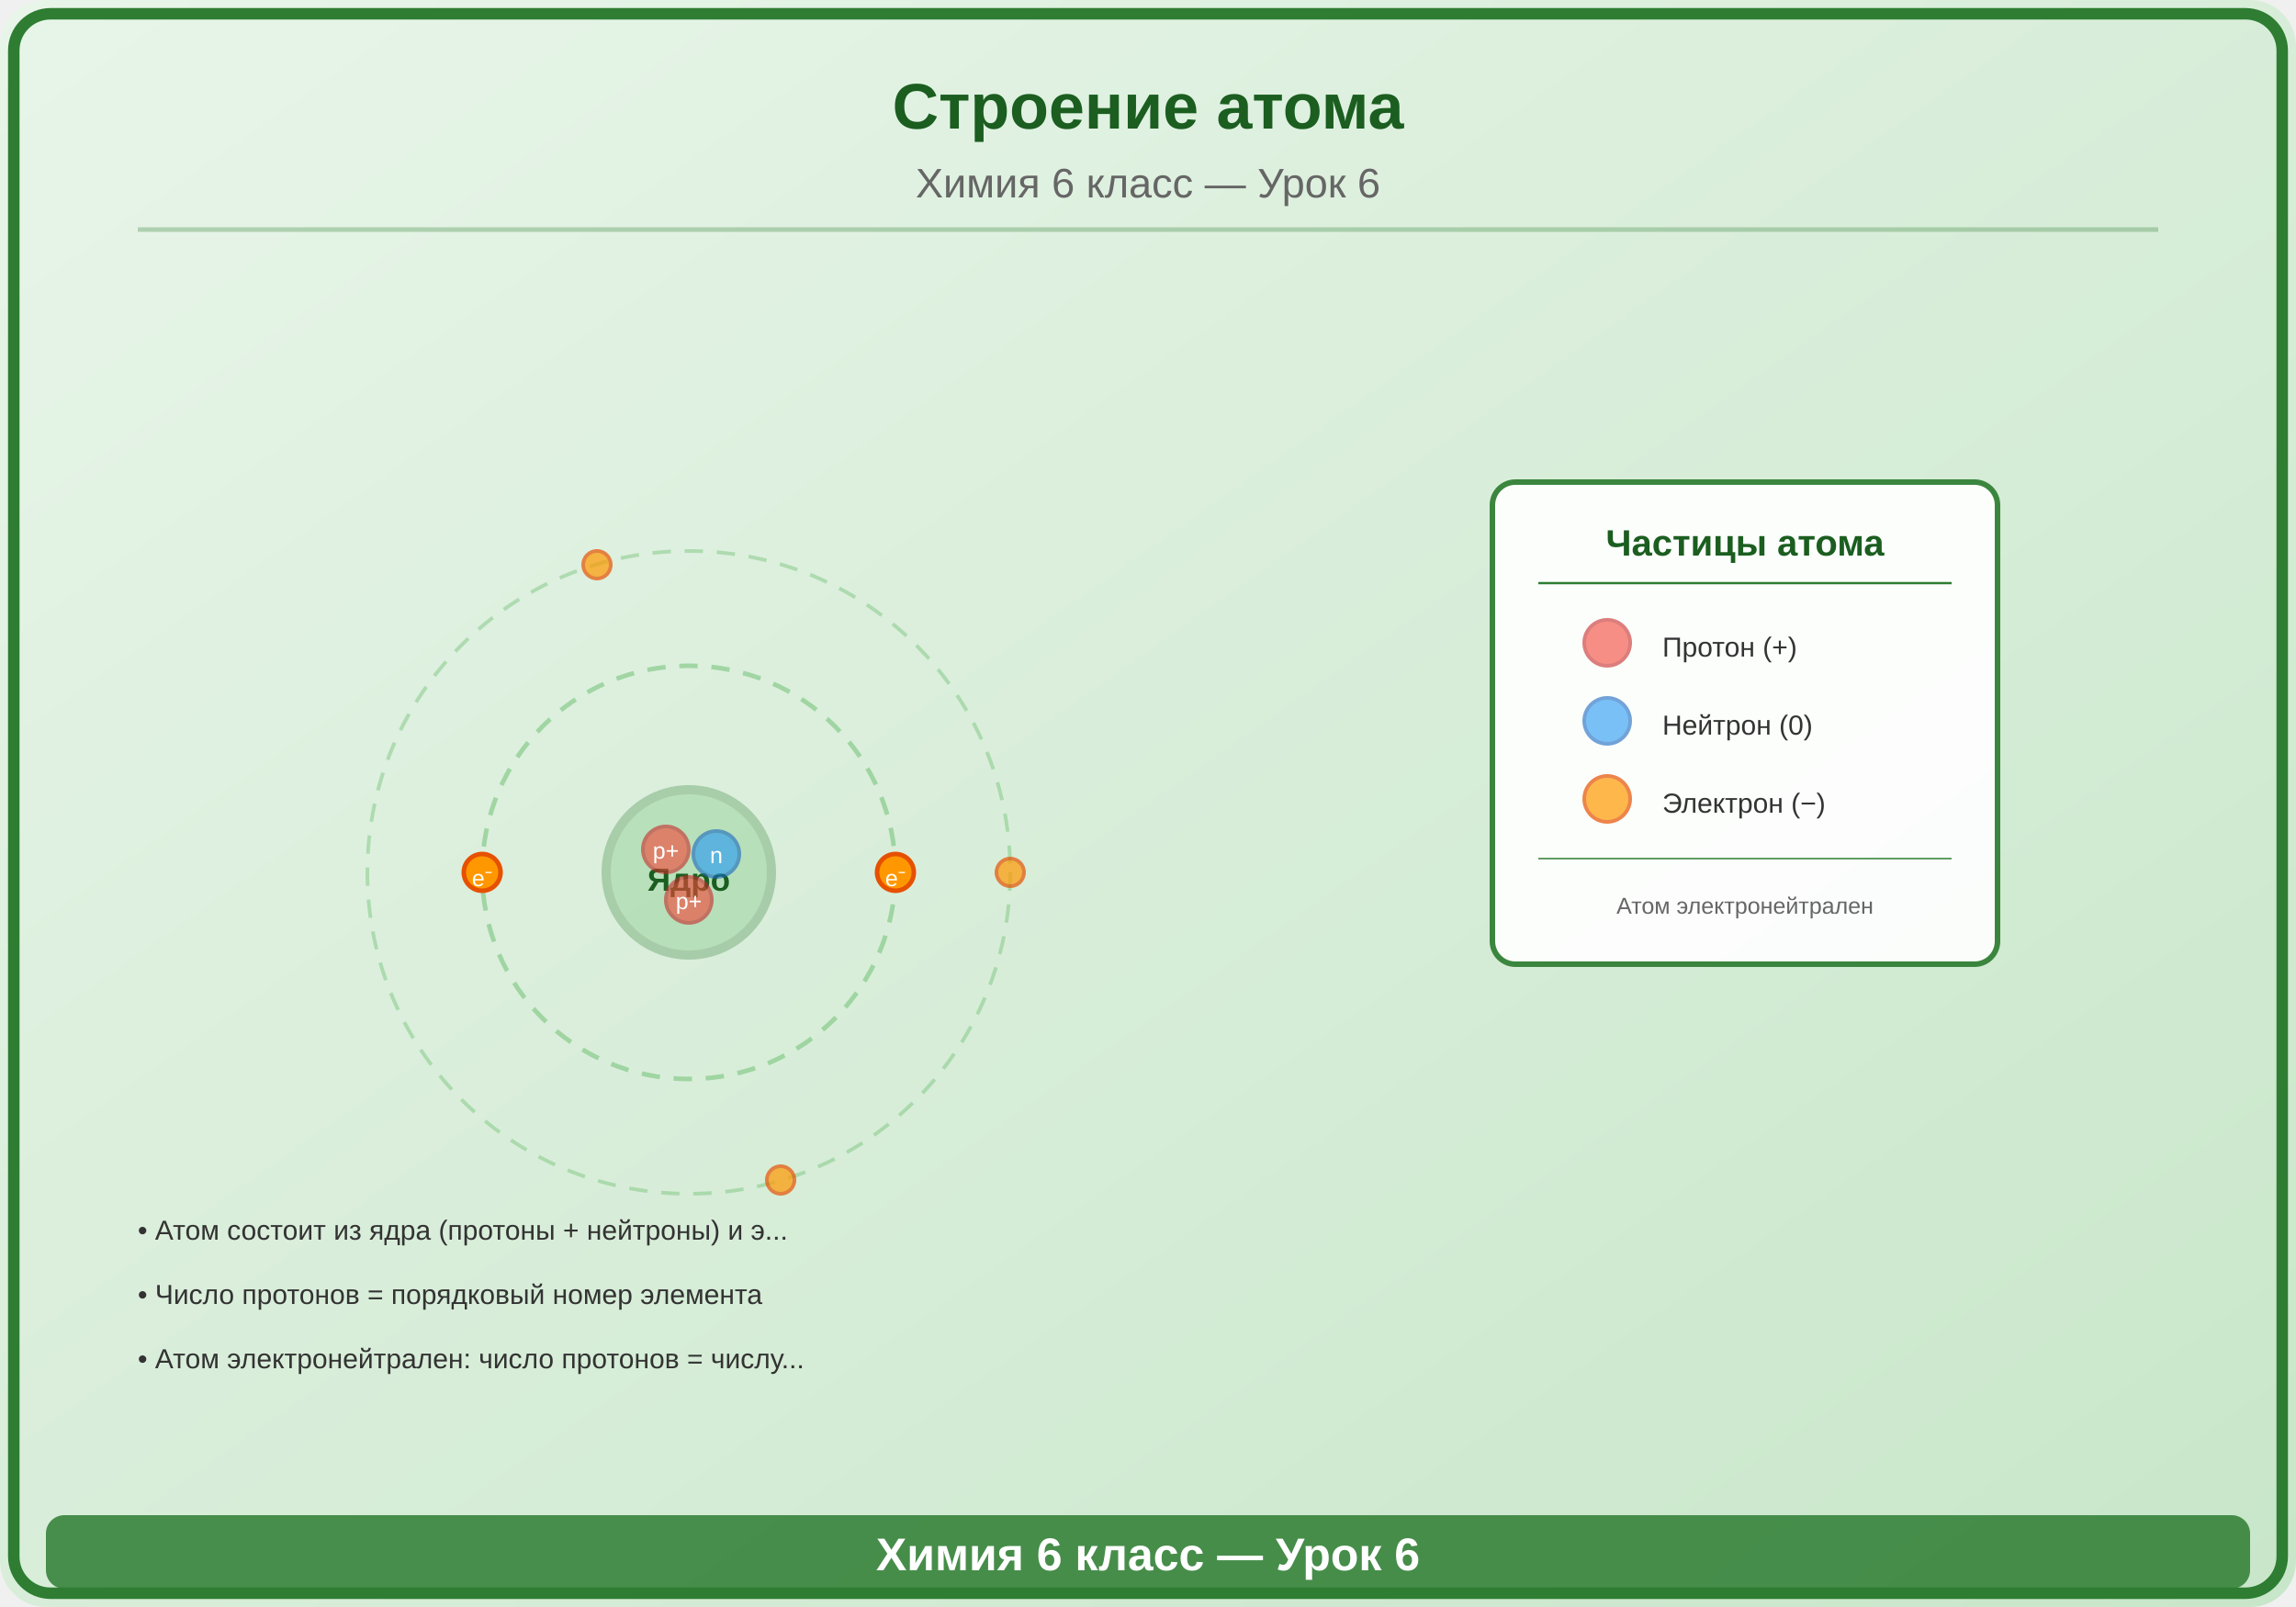
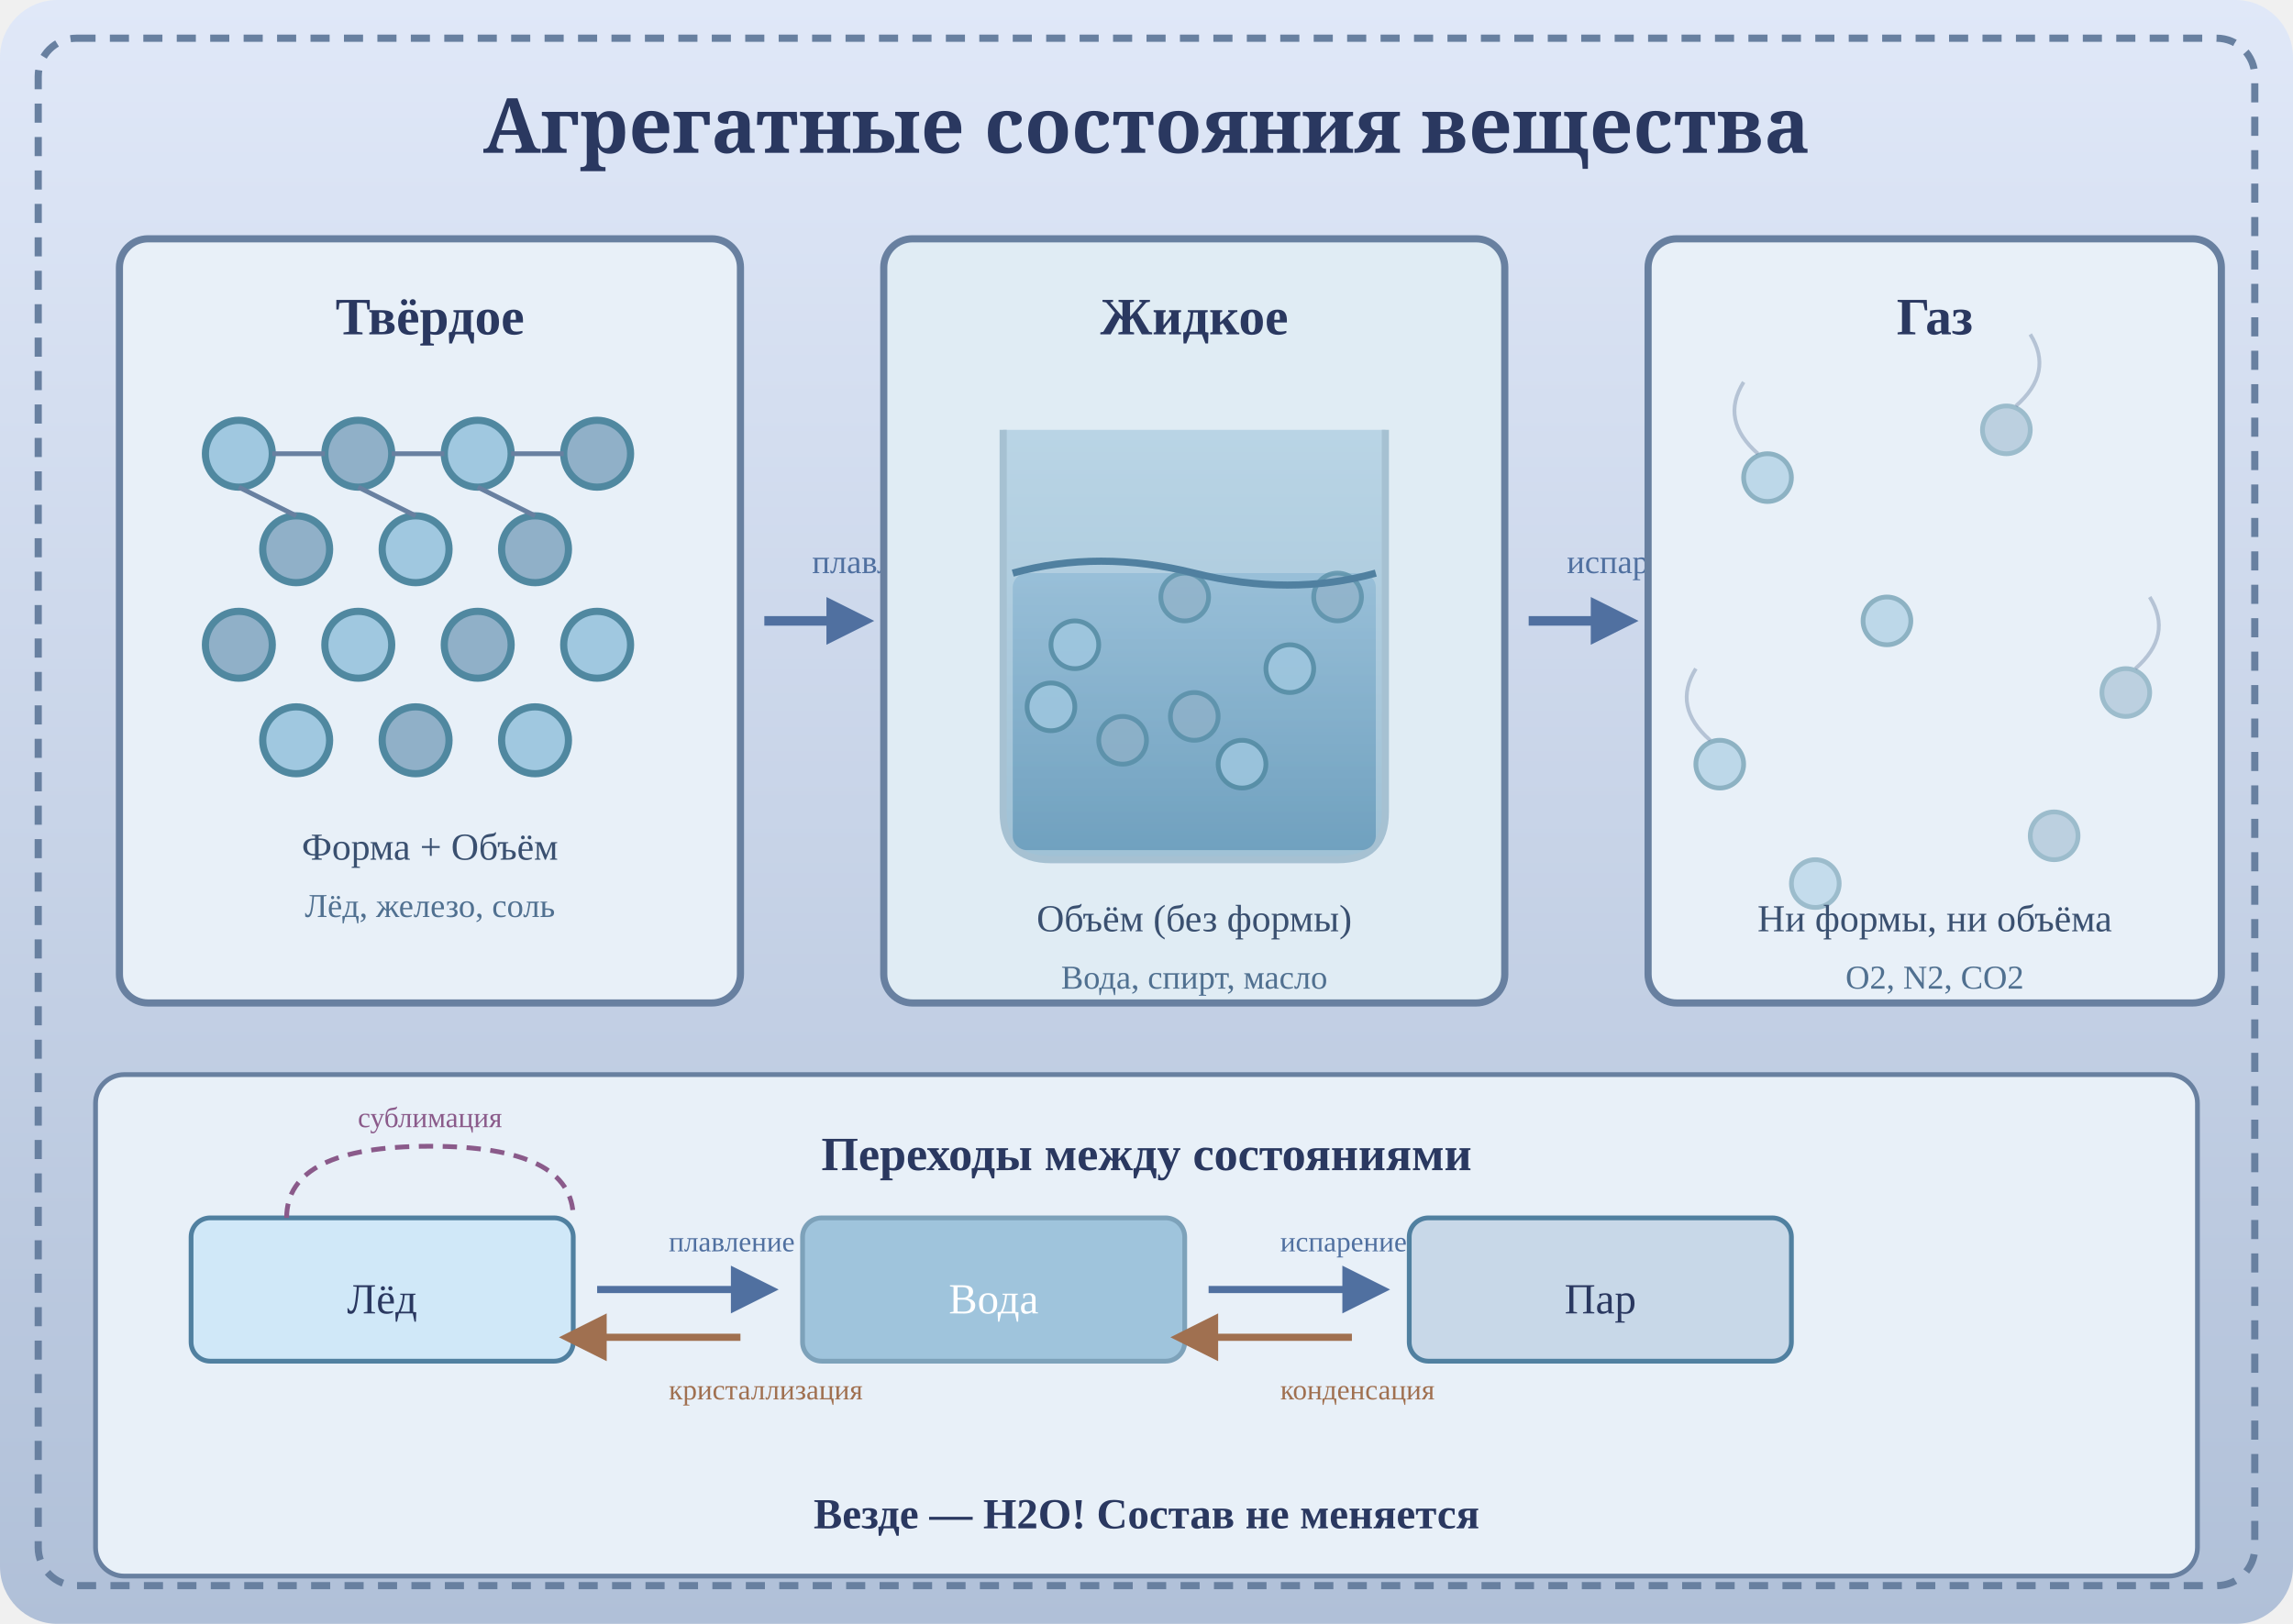
- <svg xmlns="http://www.w3.org/2000/svg" viewBox="0 0 500 350">
+ <svg xmlns="http://www.w3.org/2000/svg" viewBox="0 0 480 340">
  <defs>
-     <linearGradient id="bg" x1="0" y1="0" x2="1" y2="1">
-       <stop offset="0%" stop-color="#E8F5E9" />
-       <stop offset="100%" stop-color="#C8E6C9" />
+     <linearGradient id="bg6" x1="0" y1="0" x2="0" y2="1">
+       <stop offset="0%" stop-color="#e0e8f8" />
+       <stop offset="100%" stop-color="#b0c0d8" />
+     </linearGradient>
+     <linearGradient id="iceGrad" x1="0" y1="0" x2="0" y2="1">
+       <stop offset="0%" stop-color="#d0e8f8" />
+       <stop offset="100%" stop-color="#90b8d8" />
+     </linearGradient>
+     <linearGradient id="waterGrad" x1="0" y1="0" x2="0" y2="1">
+       <stop offset="0%" stop-color="#80b0d0" />
+       <stop offset="100%" stop-color="#4080a8" />
    </linearGradient>
  </defs>
-   <rect width="500" height="350" fill="url(#bg)" rx="10" />
-   <rect x="3" y="3" width="494" height="344" rx="8" fill="none" stroke="#2E7D32" stroke-width="2.5" />
-   <text x="250" y="28" font-family="Arial,sans-serif" font-size="14" font-weight="bold" fill="#1B5E20" text-anchor="middle">Строение атома</text>
-   <text x="250" y="43" font-family="Arial,sans-serif" font-size="9" fill="#666" text-anchor="middle">Химия 6 класс — Урок 6</text>
-   <line x1="30" y1="50" x2="470" y2="50" stroke="#2E7D32" stroke-width="1" opacity="0.3" />
-   <g transform="translate(150,190)">
-     <circle cx="0" cy="0" r="70" fill="none" stroke="#66BB6A" stroke-width="0.8" stroke-dasharray="4,3" opacity="0.4" />
-     <circle cx="0" cy="0" r="45" fill="none" stroke="#66BB6A" stroke-width="1" stroke-dasharray="4,3" opacity="0.5" />
-     <circle cx="0" cy="0" r="18" fill="#66BB6A" opacity="0.3" stroke="#2E7D32" stroke-width="2" />
-     <text x="0" y="4" font-family="Arial,sans-serif" font-size="7" fill="#1B5E20" text-anchor="middle" font-weight="bold">Ядро</text>
-     <circle cx="-5" cy="-5" r="5" fill="#F44336" opacity="0.6" stroke="#C62828" stroke-width="0.8" />
-     <text x="-5" y="-3" font-family="Arial,sans-serif" font-size="5" fill="white" text-anchor="middle">p+</text>
-     <circle cx="6" cy="-4" r="5" fill="#2196F3" opacity="0.6" stroke="#1565C0" stroke-width="0.8" />
-     <text x="6" y="-2" font-family="Arial,sans-serif" font-size="5" fill="white" text-anchor="middle">n</text>
-     <circle cx="0" cy="6" r="5" fill="#F44336" opacity="0.6" stroke="#C62828" stroke-width="0.8" />
-     <text x="0" y="8" font-family="Arial,sans-serif" font-size="5" fill="white" text-anchor="middle">p+</text>
-     <circle cx="45" cy="0" r="4" fill="#FF9800" stroke="#E65100" stroke-width="1" />
-     <text x="45" y="3" font-family="Arial,sans-serif" font-size="5" fill="white" text-anchor="middle">e⁻</text>
-     <circle cx="-45" cy="0" r="4" fill="#FF9800" stroke="#E65100" stroke-width="1" />
-     <text x="-45" y="3" font-family="Arial,sans-serif" font-size="5" fill="white" text-anchor="middle">e⁻</text>
-     <circle cx="70" cy="0" r="3" fill="#FF9800" opacity="0.7" stroke="#E65100" stroke-width="0.8" />
-     <circle cx="-20" cy="-67" r="3" fill="#FF9800" opacity="0.7" stroke="#E65100" stroke-width="0.8" />
-     <circle cx="20" cy="67" r="3" fill="#FF9800" opacity="0.7" stroke="#E65100" stroke-width="0.8" />
-   </g>
-   <g transform="translate(380,145)">
-     <rect x="-55" y="-40" width="110" height="105" rx="5" fill="white" opacity="0.92" stroke="#2E7D32" stroke-width="1.2" />
-     <text x="0" y="-24" font-family="Arial,sans-serif" font-size="8" fill="#1B5E20" text-anchor="middle" font-weight="bold">Частицы атома</text>
-     <line x1="-45" y1="-18" x2="45" y2="-18" stroke="#2E7D32" stroke-width="0.5" />
-     <circle cx="-30" cy="-5" r="5" fill="#F44336" opacity="0.6" stroke="#C62828" stroke-width="0.8" />
-     <text x="-18" y="-2" font-family="Arial,sans-serif" font-size="6" fill="#333">Протон (+)</text>
-     <circle cx="-30" cy="12" r="5" fill="#2196F3" opacity="0.6" stroke="#1565C0" stroke-width="0.8" />
-     <text x="-18" y="15" font-family="Arial,sans-serif" font-size="6" fill="#333">Нейтрон (0)</text>
-     <circle cx="-30" cy="29" r="5" fill="#FF9800" opacity="0.7" stroke="#E65100" stroke-width="0.8" />
-     <text x="-18" y="32" font-family="Arial,sans-serif" font-size="6" fill="#333">Электрон (−)</text>
-     <line x1="-45" y1="42" x2="45" y2="42" stroke="#2E7D32" stroke-width="0.3" />
-     <text x="0" y="54" font-family="Arial,sans-serif" font-size="5" fill="#666" text-anchor="middle">Атом электронейтрален</text>
-   </g>
-   <text x="30" y="270" font-family="Arial,sans-serif" font-size="6" fill="#333">• Атом состоит из ядра (протоны + нейтроны) и э...</text>
-   <text x="30" y="284" font-family="Arial,sans-serif" font-size="6" fill="#333">• Число протонов = порядковый номер элемента</text>
-   <text x="30" y="298" font-family="Arial,sans-serif" font-size="6" fill="#333">• Атом электронейтрален: число протонов = числу...</text>
-   <rect x="10" y="330" width="480" height="16" rx="4" fill="#2E7D32" opacity="0.85" />
-   <text x="250" y="342" font-family="Arial,sans-serif" font-size="10" text-anchor="middle" fill="white" font-weight="bold">Химия 6 класс — Урок 6</text>
+   <rect width="480" height="340" fill="url(#bg6)" rx="12" />
+   <rect x="8" y="8" width="464" height="324" fill="none" stroke="#6880a0" stroke-width="1.5" rx="8" stroke-dasharray="4,3" />
+   <text x="240" y="32" text-anchor="middle" font-size="16" font-weight="bold" fill="#2a3860" font-family="serif">Агрегатные состояния вещества</text>
+   <rect x="25" y="50" width="130" height="160" rx="6" fill="#e8f0f8" stroke="#6880a0" stroke-width="1.5" />
+   <text x="90" y="70" text-anchor="middle" font-size="11" font-weight="bold" fill="#2a3860">Твёрдое</text>
+   <circle cx="50" cy="95" r="7" fill="#a0c8e0" stroke="#5088a0" stroke-width="1.5" />
+   <circle cx="75" cy="95" r="7" fill="#90b0c8" stroke="#5088a0" stroke-width="1.5" />
+   <circle cx="100" cy="95" r="7" fill="#a0c8e0" stroke="#5088a0" stroke-width="1.5" />
+   <circle cx="125" cy="95" r="7" fill="#90b0c8" stroke="#5088a0" stroke-width="1.5" />
+   <circle cx="62" cy="115" r="7" fill="#90b0c8" stroke="#5088a0" stroke-width="1.5" />
+   <circle cx="87" cy="115" r="7" fill="#a0c8e0" stroke="#5088a0" stroke-width="1.5" />
+   <circle cx="112" cy="115" r="7" fill="#90b0c8" stroke="#5088a0" stroke-width="1.5" />
+   <circle cx="50" cy="135" r="7" fill="#90b0c8" stroke="#5088a0" stroke-width="1.5" />
+   <circle cx="75" cy="135" r="7" fill="#a0c8e0" stroke="#5088a0" stroke-width="1.5" />
+   <circle cx="100" cy="135" r="7" fill="#90b0c8" stroke="#5088a0" stroke-width="1.5" />
+   <circle cx="125" cy="135" r="7" fill="#a0c8e0" stroke="#5088a0" stroke-width="1.5" />
+   <circle cx="62" cy="155" r="7" fill="#a0c8e0" stroke="#5088a0" stroke-width="1.5" />
+   <circle cx="87" cy="155" r="7" fill="#90b0c8" stroke="#5088a0" stroke-width="1.5" />
+   <circle cx="112" cy="155" r="7" fill="#a0c8e0" stroke="#5088a0" stroke-width="1.5" />
+   <line x1="57" y1="95" x2="68" y2="95" stroke="#6880a0" stroke-width="1" />
+   <line x1="82" y1="95" x2="93" y2="95" stroke="#6880a0" stroke-width="1" />
+   <line x1="107" y1="95" x2="118" y2="95" stroke="#6880a0" stroke-width="1" />
+   <line x1="50" y1="102" x2="62" y2="108" stroke="#6880a0" stroke-width="1" />
+   <line x1="75" y1="102" x2="87" y2="108" stroke="#6880a0" stroke-width="1" />
+   <line x1="100" y1="102" x2="112" y2="108" stroke="#6880a0" stroke-width="1" />
+   <text x="90" y="180" text-anchor="middle" font-size="8" fill="#3a5070">Форма + Объём</text>
+   <text x="90" y="192" text-anchor="middle" font-size="7" fill="#507090">Лёд, железо, соль</text>
+   <path d="M160,130 L175,130" stroke="#5070a0" stroke-width="2" fill="none" />
+   <polygon points="173,125 183,130 173,135" fill="#5070a0" />
+   <text x="170" y="120" font-size="7" fill="#5070a0">плавление</text>
+   <rect x="185" y="50" width="130" height="160" rx="6" fill="#e0ecf4" stroke="#6880a0" stroke-width="1.5" />
+   <text x="250" y="70" text-anchor="middle" font-size="11" font-weight="bold" fill="#2a3860">Жидкое</text>
+   <path d="M210,90 L210,170 Q210,180 220,180 L280,180 Q290,180 290,170 L290,90" fill="url(#waterGrad)" opacity="0.4" stroke="#5080a0" stroke-width="1.5" />
+   <rect x="212" y="120" width="76" height="58" rx="3" fill="url(#waterGrad)" opacity="0.5" />
+   <circle cx="225" cy="135" r="5" fill="#a0c8e0" stroke="#5088a0" stroke-width="1" opacity="0.8" />
+   <circle cx="248" cy="125" r="5" fill="#90b0c8" stroke="#5088a0" stroke-width="1" opacity="0.7" />
+   <circle cx="270" cy="140" r="5" fill="#a0c8e0" stroke="#5088a0" stroke-width="1" opacity="0.8" />
+   <circle cx="235" cy="155" r="5" fill="#90b0c8" stroke="#5088a0" stroke-width="1" opacity="0.7" />
+   <circle cx="260" cy="160" r="5" fill="#a0c8e0" stroke="#5088a0" stroke-width="1" opacity="0.8" />
+   <circle cx="280" cy="125" r="5" fill="#90b0c8" stroke="#5088a0" stroke-width="1" opacity="0.7" />
+   <circle cx="220" cy="148" r="5" fill="#a0c8e0" stroke="#5088a0" stroke-width="1" opacity="0.8" />
+   <circle cx="250" cy="150" r="5" fill="#90b0c8" stroke="#5088a0" stroke-width="1" opacity="0.7" />
+   <path d="M212,120 Q230,115 250,120 Q270,125 288,120" fill="none" stroke="#5080a0" stroke-width="1.5" />
+   <text x="250" y="195" text-anchor="middle" font-size="8" fill="#3a5070">Объём (без формы)</text>
+   <text x="250" y="207" text-anchor="middle" font-size="7" fill="#507090">Вода, спирт, масло</text>
+   <path d="M320,130 L335,130" stroke="#5070a0" stroke-width="2" fill="none" />
+   <polygon points="333,125 343,130 333,135" fill="#5070a0" />
+   <text x="328" y="120" font-size="7" fill="#5070a0">испарение</text>
+   <rect x="345" y="50" width="120" height="160" rx="6" fill="#e8f0f8" stroke="#6880a0" stroke-width="1.5" />
+   <text x="405" y="70" text-anchor="middle" font-size="11" font-weight="bold" fill="#2a3860">Газ</text>
+   <circle cx="370" cy="100" r="5" fill="#a0c8e0" stroke="#5088a0" stroke-width="1" opacity="0.6" />
+   <circle cx="420" cy="90" r="5" fill="#90b0c8" stroke="#5088a0" stroke-width="1" opacity="0.5" />
+   <circle cx="395" cy="130" r="5" fill="#a0c8e0" stroke="#5088a0" stroke-width="1" opacity="0.6" />
+   <circle cx="445" cy="145" r="5" fill="#90b0c8" stroke="#5088a0" stroke-width="1" opacity="0.5" />
+   <circle cx="360" cy="160" r="5" fill="#a0c8e0" stroke="#5088a0" stroke-width="1" opacity="0.6" />
+   <circle cx="430" cy="175" r="5" fill="#90b0c8" stroke="#5088a0" stroke-width="1" opacity="0.5" />
+   <circle cx="380" cy="185" r="5" fill="#a0c8e0" stroke="#5088a0" stroke-width="1" opacity="0.5" />
+   <path d="M368,95 Q360,88 365,80" stroke="#6880a0" stroke-width="0.8" fill="none" opacity="0.4" />
+   <path d="M422,85 Q430,78 425,70" stroke="#6880a0" stroke-width="0.8" fill="none" opacity="0.4" />
+   <path d="M447,140 Q455,133 450,125" stroke="#6880a0" stroke-width="0.8" fill="none" opacity="0.4" />
+   <path d="M358,155 Q350,148 355,140" stroke="#6880a0" stroke-width="0.8" fill="none" opacity="0.4" />
+   <text x="405" y="195" text-anchor="middle" font-size="8" fill="#3a5070">Ни формы, ни объёма</text>
+   <text x="405" y="207" text-anchor="middle" font-size="7" fill="#507090">O2, N2, CO2</text>
+   <rect x="20" y="225" width="440" height="105" rx="6" fill="#e8f0f8" stroke="#6880a0" stroke-width="1" />
+   <text x="240" y="245" text-anchor="middle" font-size="10" font-weight="bold" fill="#2a3860">Переходы между состояниями</text>
+   <rect x="40" y="255" width="80" height="30" rx="4" fill="#d0e8f8" stroke="#5080a0" stroke-width="1" />
+   <text x="80" y="275" text-anchor="middle" font-size="9" fill="#2a3860">Лёд</text>
+   <line x1="125" y1="270" x2="155" y2="270" stroke="#5070a0" stroke-width="1.5" />
+   <polygon points="153,265 163,270 153,275" fill="#5070a0" />
+   <text x="140" y="262" font-size="6" fill="#5070a0">плавление</text>
+   <rect x="168" y="255" width="80" height="30" rx="4" fill="#80b0d0" stroke="#5080a0" stroke-width="1" opacity="0.7" />
+   <text x="208" y="275" text-anchor="middle" font-size="9" fill="#fff">Вода</text>
+   <line x1="253" y1="270" x2="283" y2="270" stroke="#5070a0" stroke-width="1.5" />
+   <polygon points="281,265 291,270 281,275" fill="#5070a0" />
+   <text x="268" y="262" font-size="6" fill="#5070a0">испарение</text>
+   <rect x="295" y="255" width="80" height="30" rx="4" fill="#c8d8e8" stroke="#5080a0" stroke-width="1" />
+   <text x="335" y="275" text-anchor="middle" font-size="9" fill="#2a3860">Пар</text>
+   <path d="M155,280 L125,280" stroke="#a07050" stroke-width="1.5" fill="none" />
+   <polygon points="127,285 117,280 127,275" fill="#a07050" />
+   <text x="140" y="293" font-size="6" fill="#a07050">кристаллизация</text>
+   <path d="M283,280 L253,280" stroke="#a07050" stroke-width="1.5" fill="none" />
+   <polygon points="255,285 245,280 255,275" fill="#a07050" />
+   <text x="268" y="293" font-size="6" fill="#a07050">конденсация</text>
+   <path d="M60,255 Q60,240 90,240 Q120,240 120,255" stroke="#8a5a8a" stroke-width="1" fill="none" stroke-dasharray="3,2" />
+   <text x="90" y="236" text-anchor="middle" font-size="6" fill="#8a5a8a">сублимация</text>
+   <text x="240" y="320" text-anchor="middle" font-size="9" font-weight="bold" fill="#2a3860">Везде — H2O! Состав не меняется</text>
</svg>
